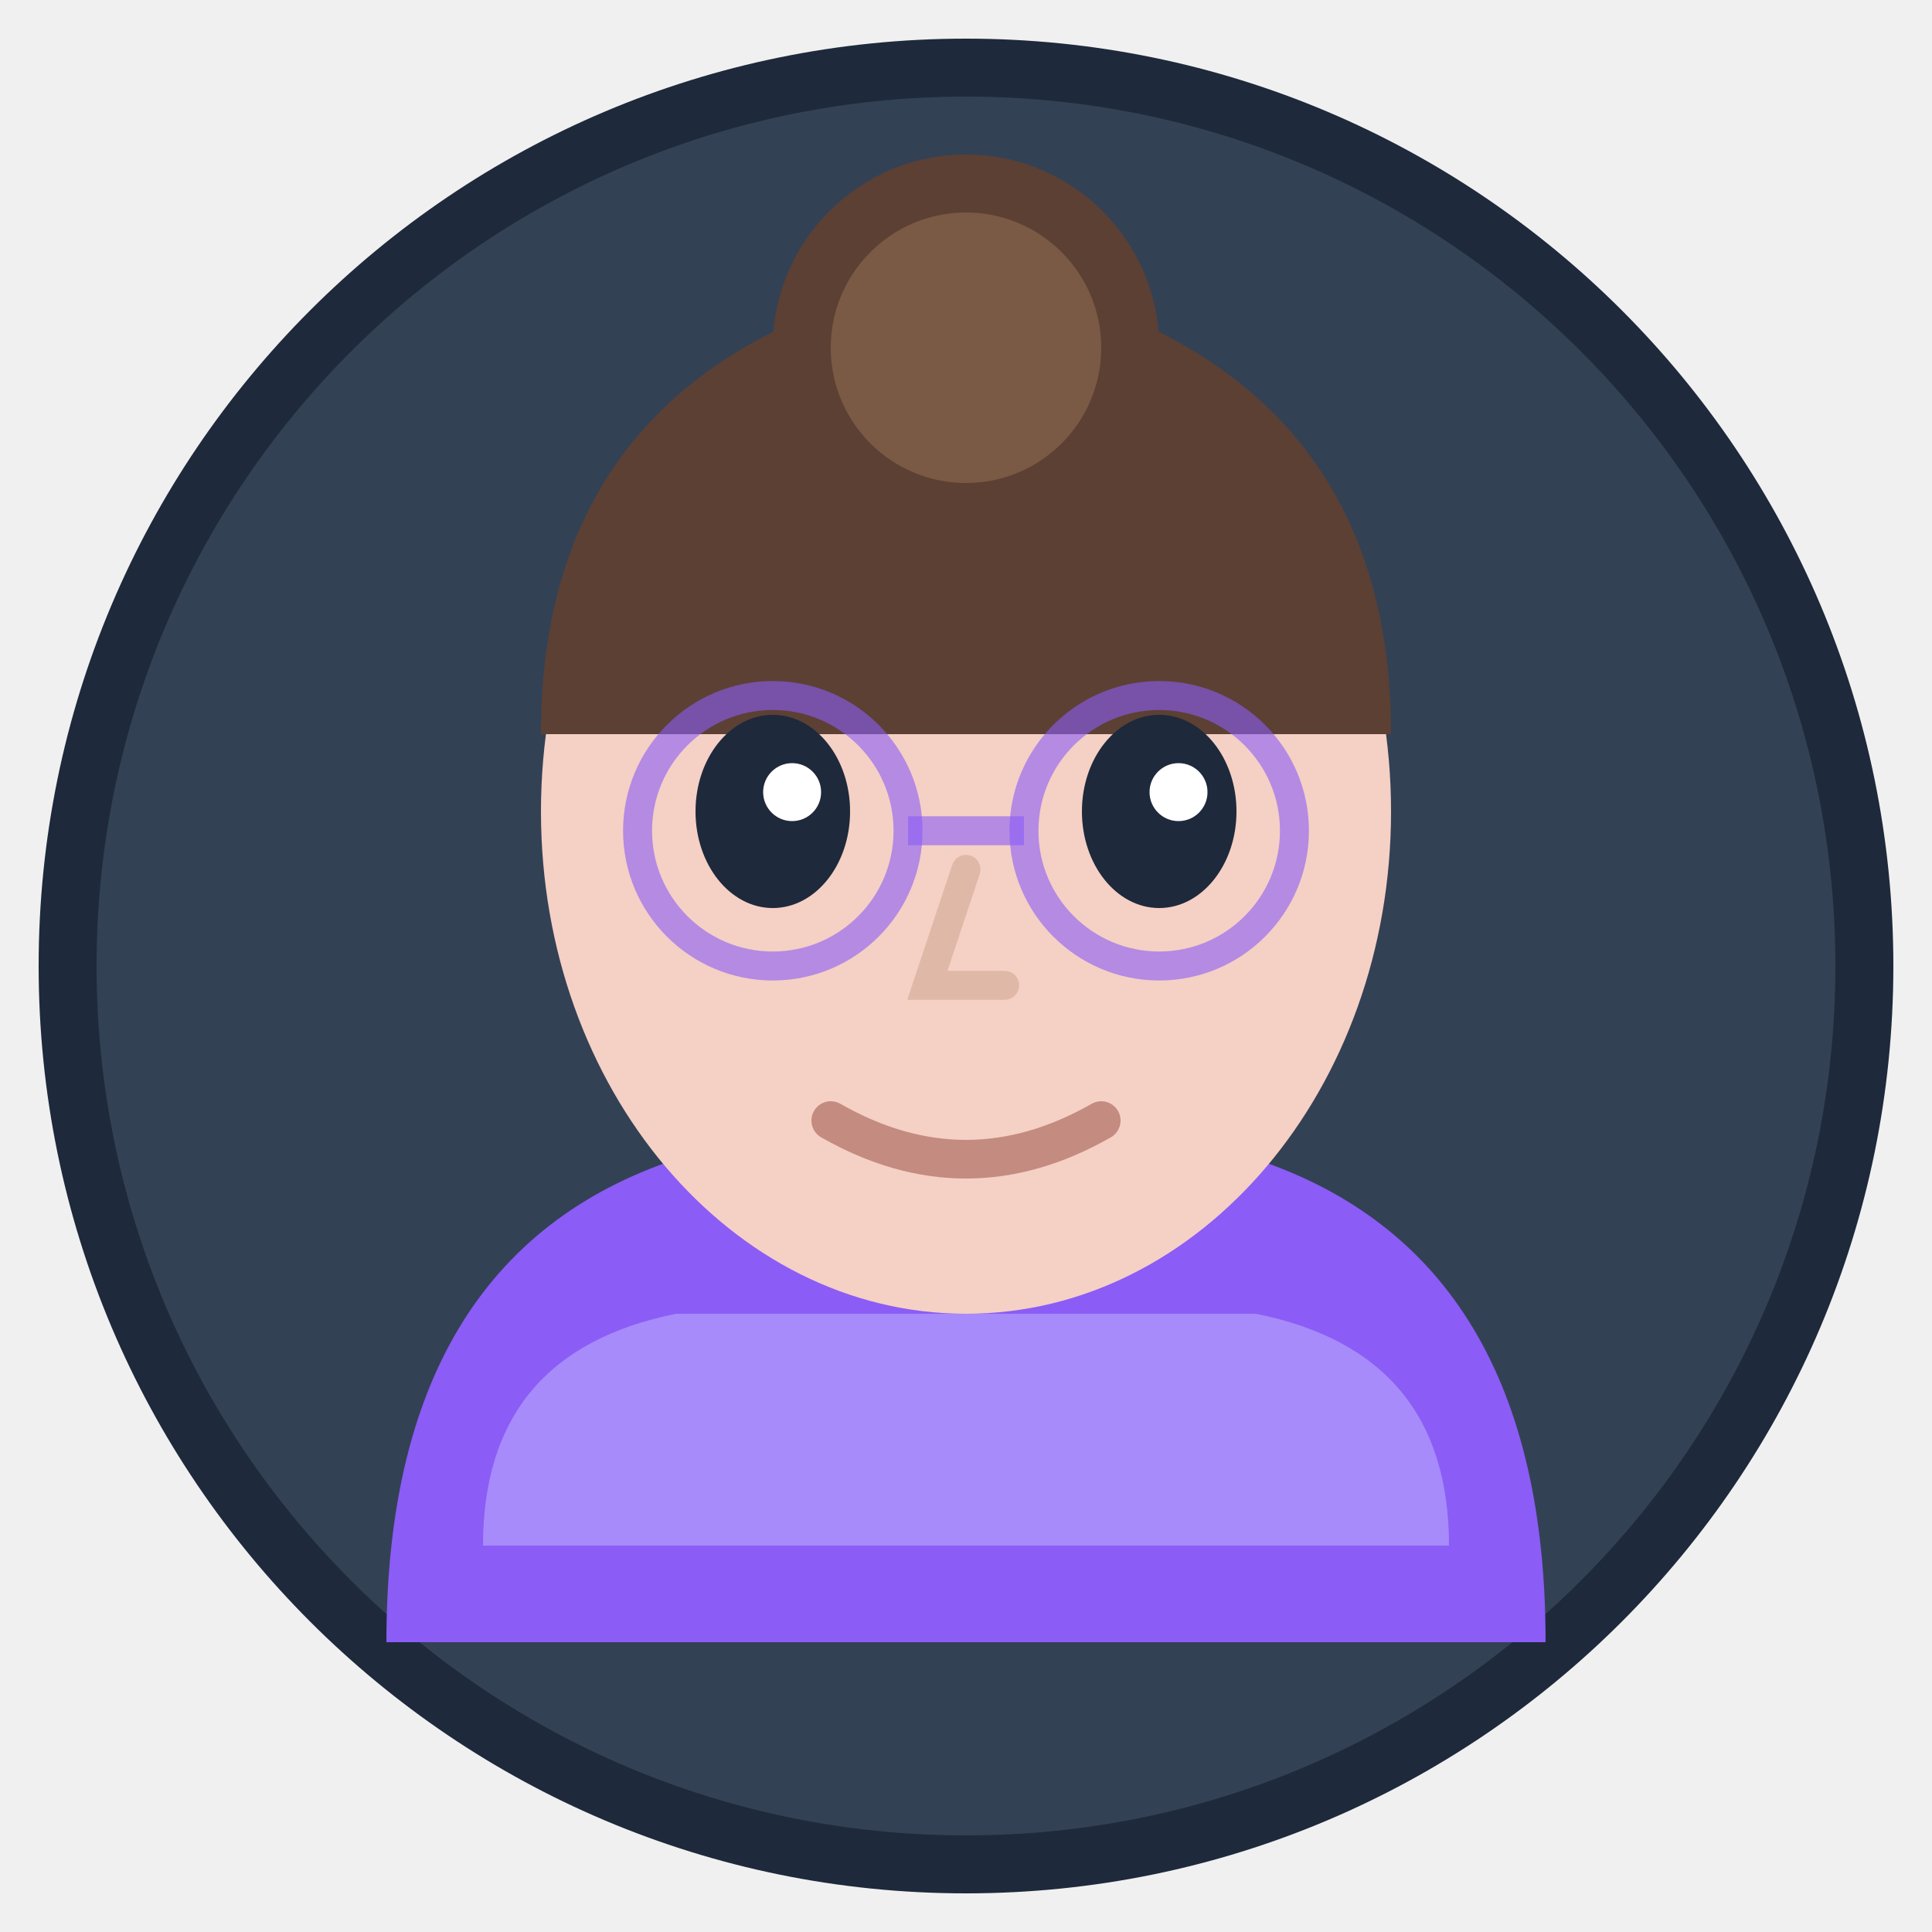
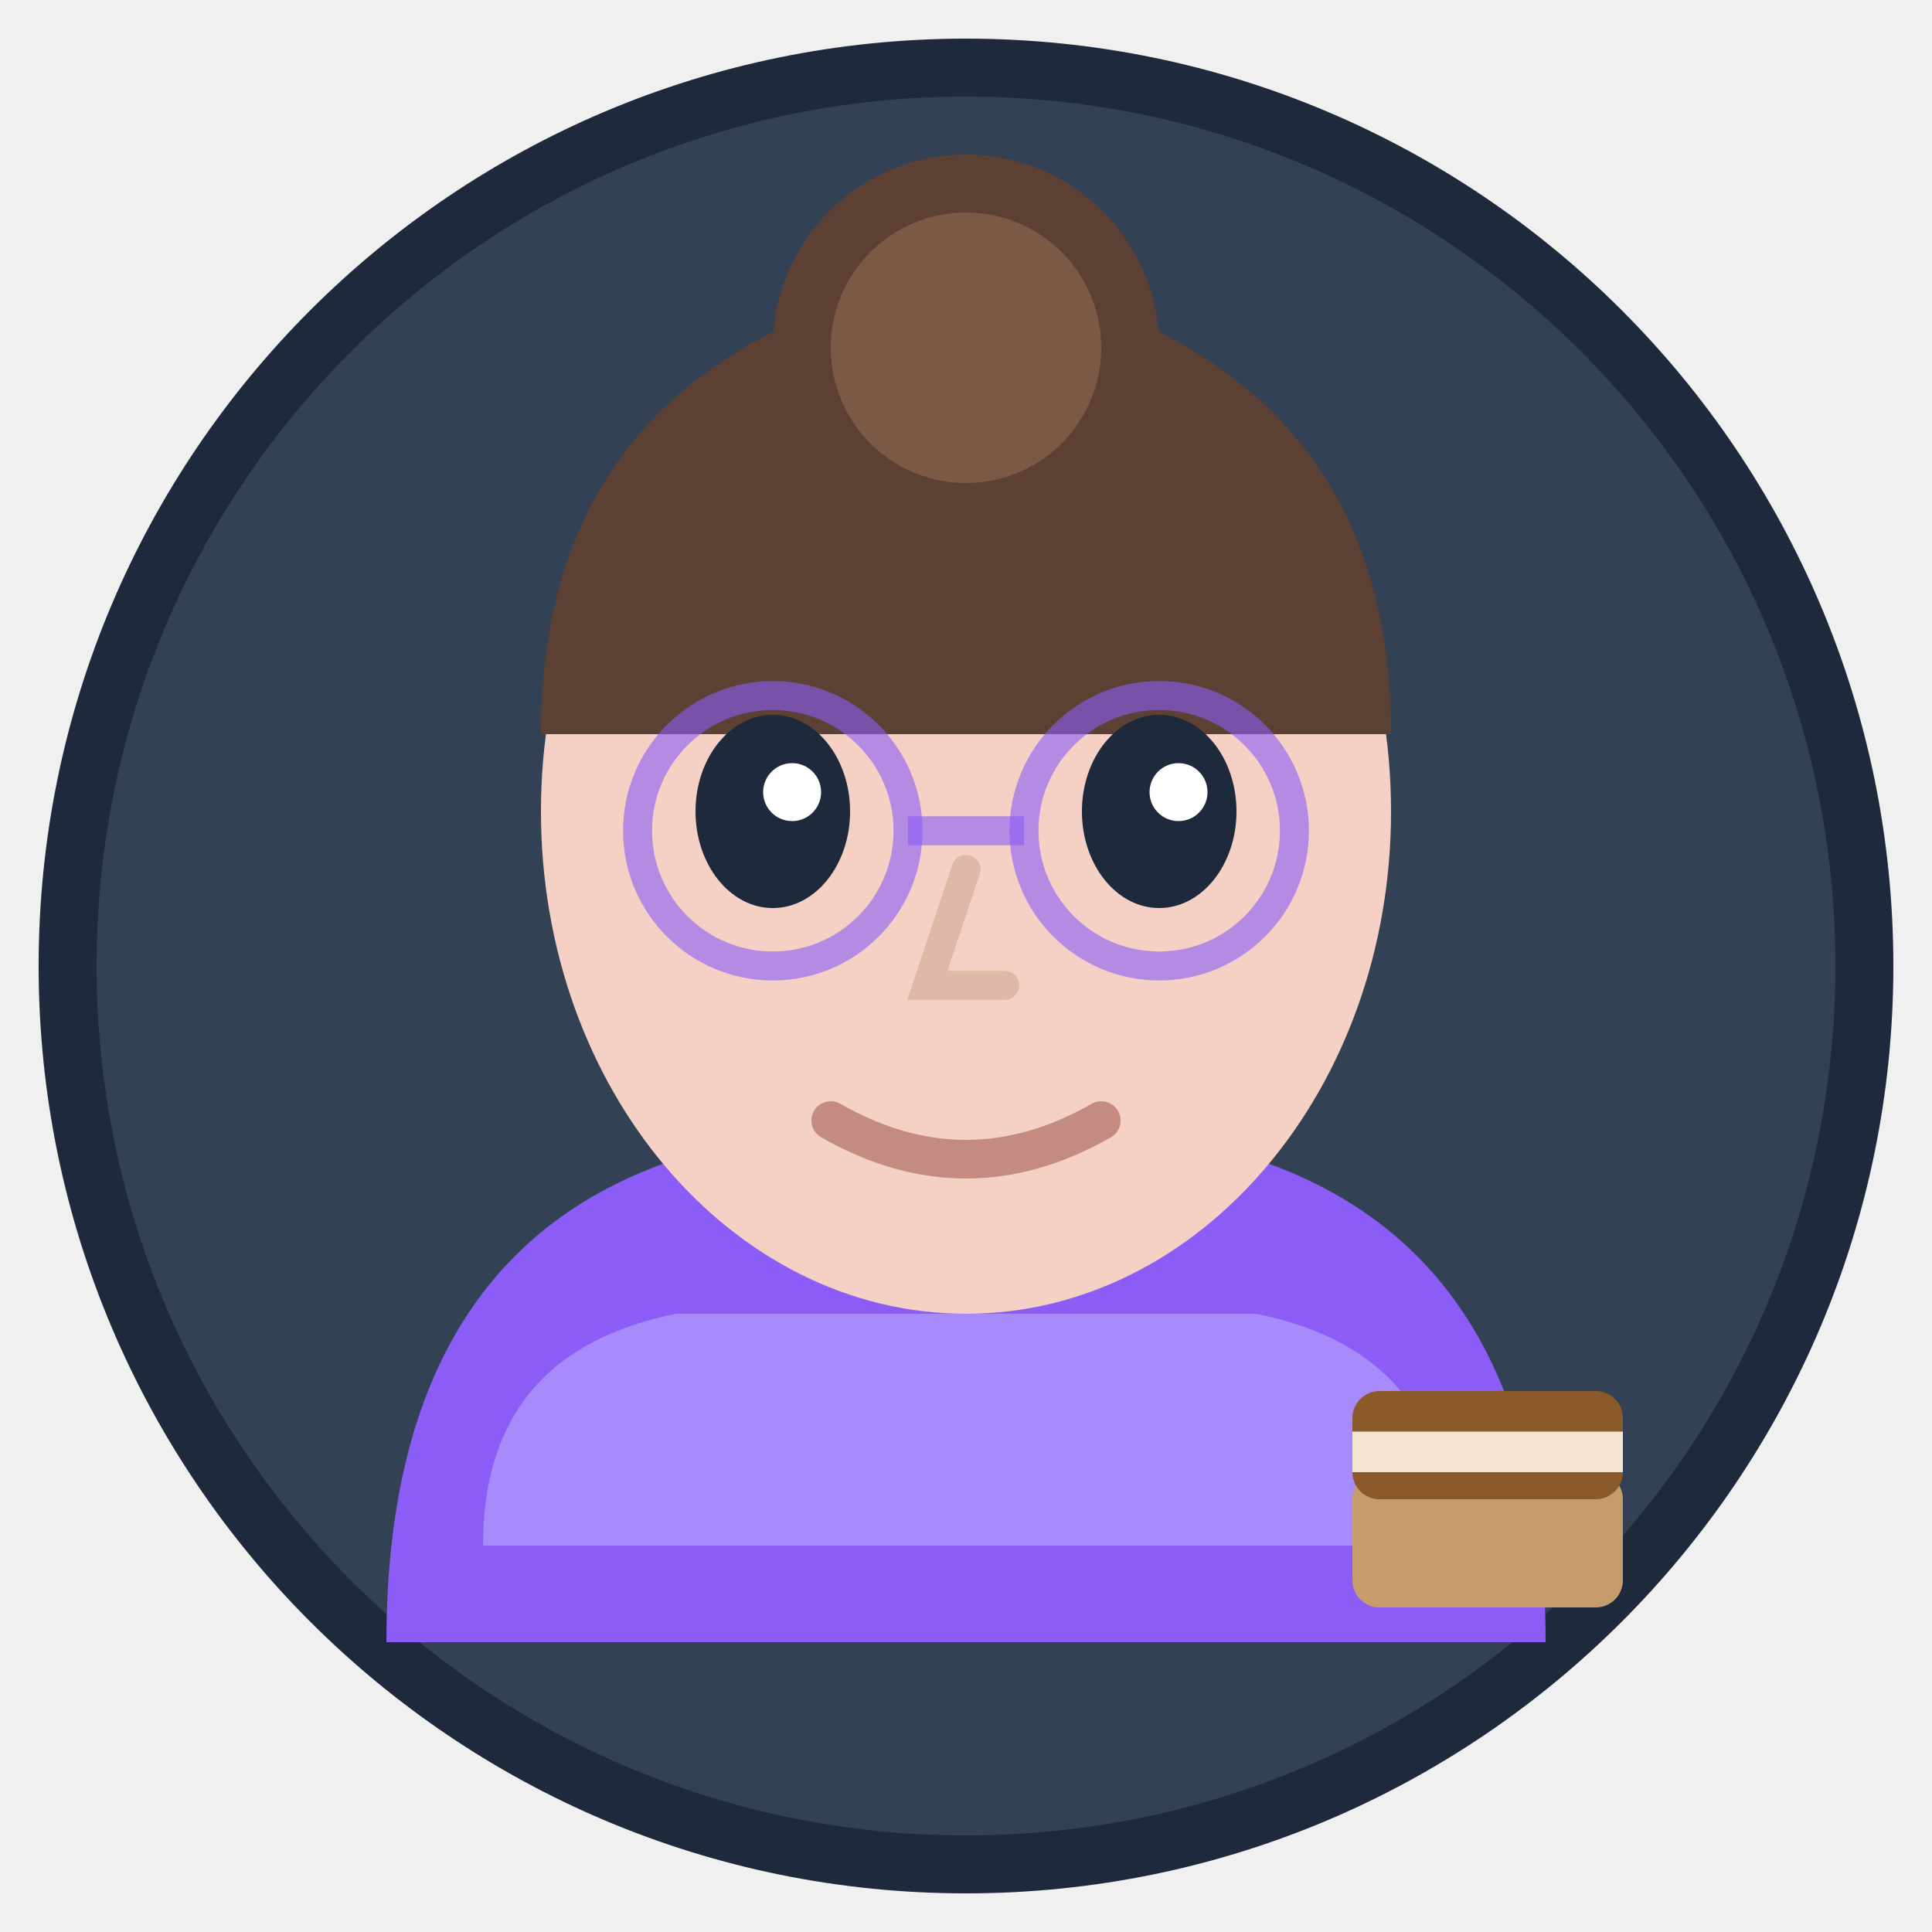
<svg xmlns="http://www.w3.org/2000/svg" viewBox="0 0 100 100" fill="none">
  <circle cx="50" cy="50" r="48" fill="#1e293b" />
  <circle cx="50" cy="50" r="45" fill="#334155" />
  <path d="M20 85 Q20 65 35 60 L65 60 Q80 65 80 85" fill="#8b5cf6" />
  <path d="M25 80 Q25 70 35 68 L65 68 Q75 70 75 80" fill="#a78bfa" />
  <rect x="42" y="50" width="16" height="15" rx="3" fill="#f5d0c5" />
  <ellipse cx="50" cy="42" rx="22" ry="26" fill="#f5d0c5" />
  <path d="M28 38 Q28 18 50 14 Q72 18 72 38" fill="#5c4033" />
  <circle cx="50" cy="18" r="10" fill="#5c4033" />
  <circle cx="50" cy="18" r="7" fill="#7a5a45" />
  <ellipse cx="40" cy="42" rx="4" ry="5" fill="#1e293b" />
  <ellipse cx="60" cy="42" rx="4" ry="5" fill="#1e293b" />
  <circle cx="41" cy="41" r="1.5" fill="white" />
  <circle cx="61" cy="41" r="1.5" fill="white" />
  <path d="M35 36 Q40 34 45 36" stroke="#5c4033" stroke-width="1.5" fill="none" stroke-linecap="round" />
  <path d="M55 36 Q60 34 65 36" stroke="#5c4033" stroke-width="1.5" fill="none" stroke-linecap="round" />
  <path d="M50 45 L48 51 L52 51" stroke="#e0b8a8" stroke-width="1.5" fill="none" stroke-linecap="round" />
  <path d="M43 58 Q50 62 57 58" stroke="#c48b80" stroke-width="2" fill="none" stroke-linecap="round" />
  <circle cx="40" cy="43" r="7" stroke="#8b5cf6" stroke-width="1.5" fill="none" opacity="0.6" />
  <circle cx="60" cy="43" r="7" stroke="#8b5cf6" stroke-width="1.5" fill="none" opacity="0.6" />
  <path d="M47 43 L53 43" stroke="#8b5cf6" stroke-width="1.5" opacity="0.6" />
+   <g transform="translate(70,72) scale(0.7)">
+     <rect x="0" y="6" width="20" height="10" rx="2" fill="#c69c6d" />
+     <rect x="0" y="0" width="20" height="8" rx="2" fill="#8b5a2b" />
+     <rect x="0" y="3" width="20" height="3" fill="#f5e6d3" />
+   </g>
</svg>
